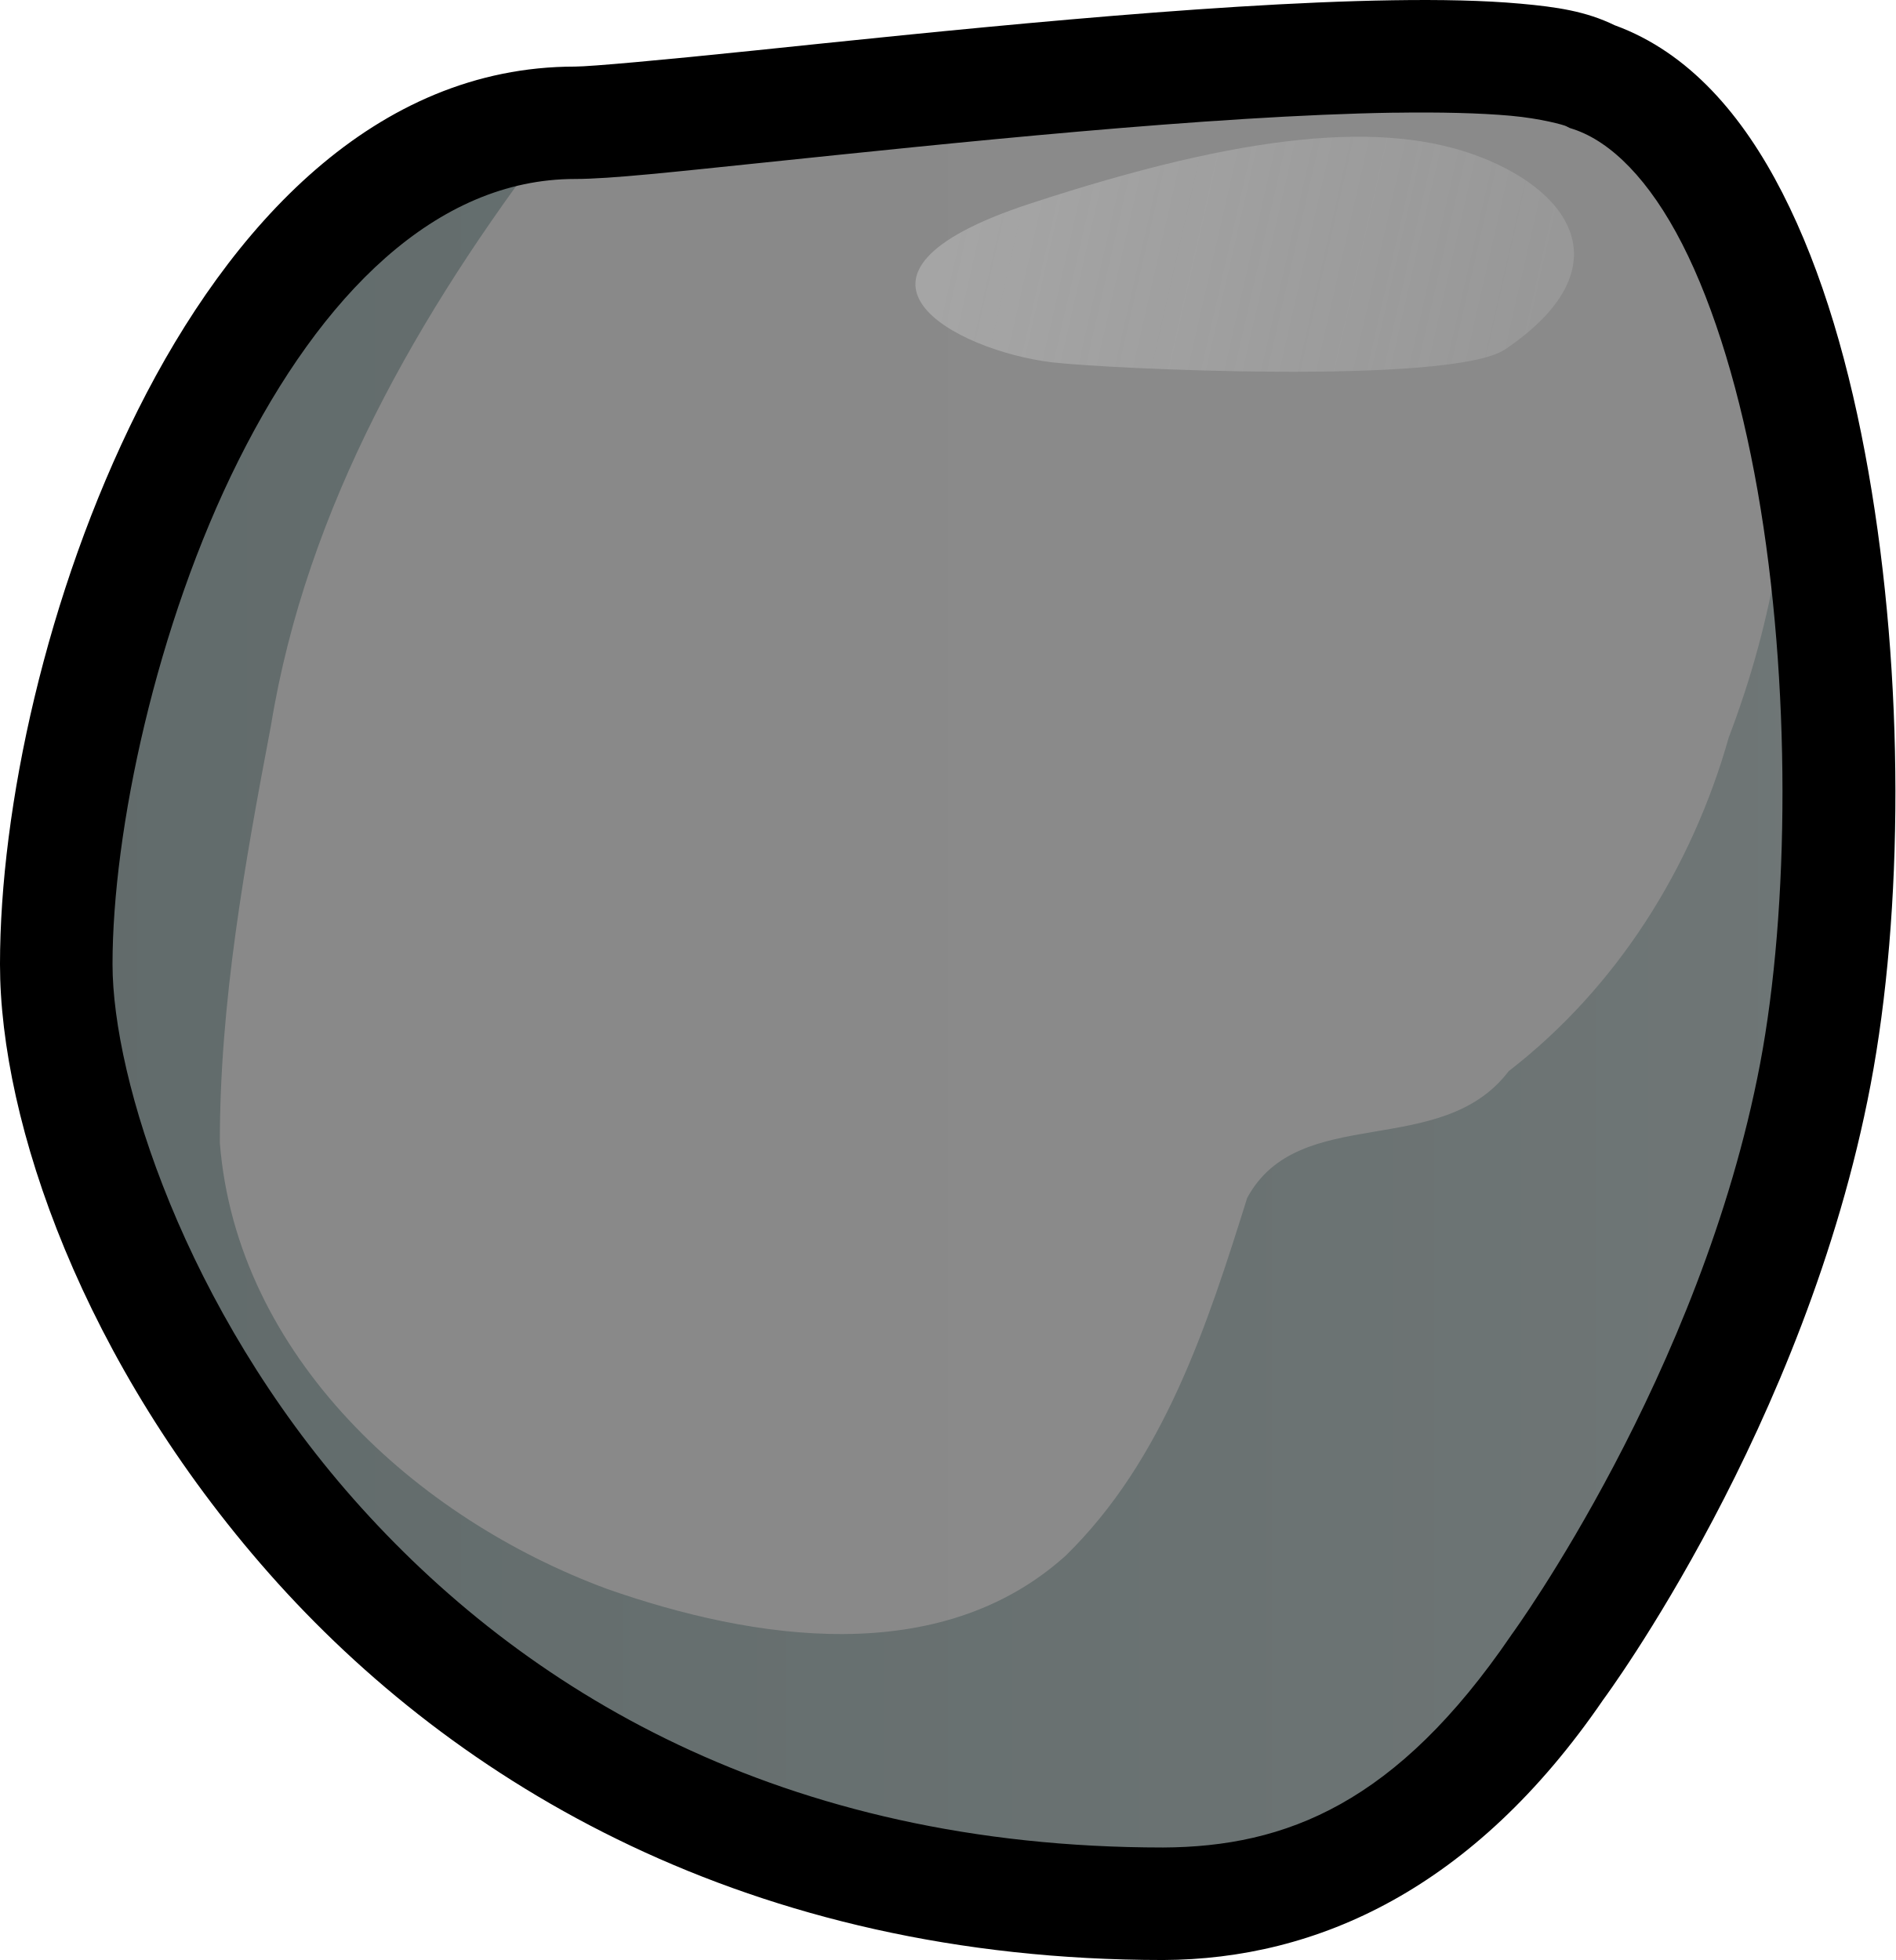
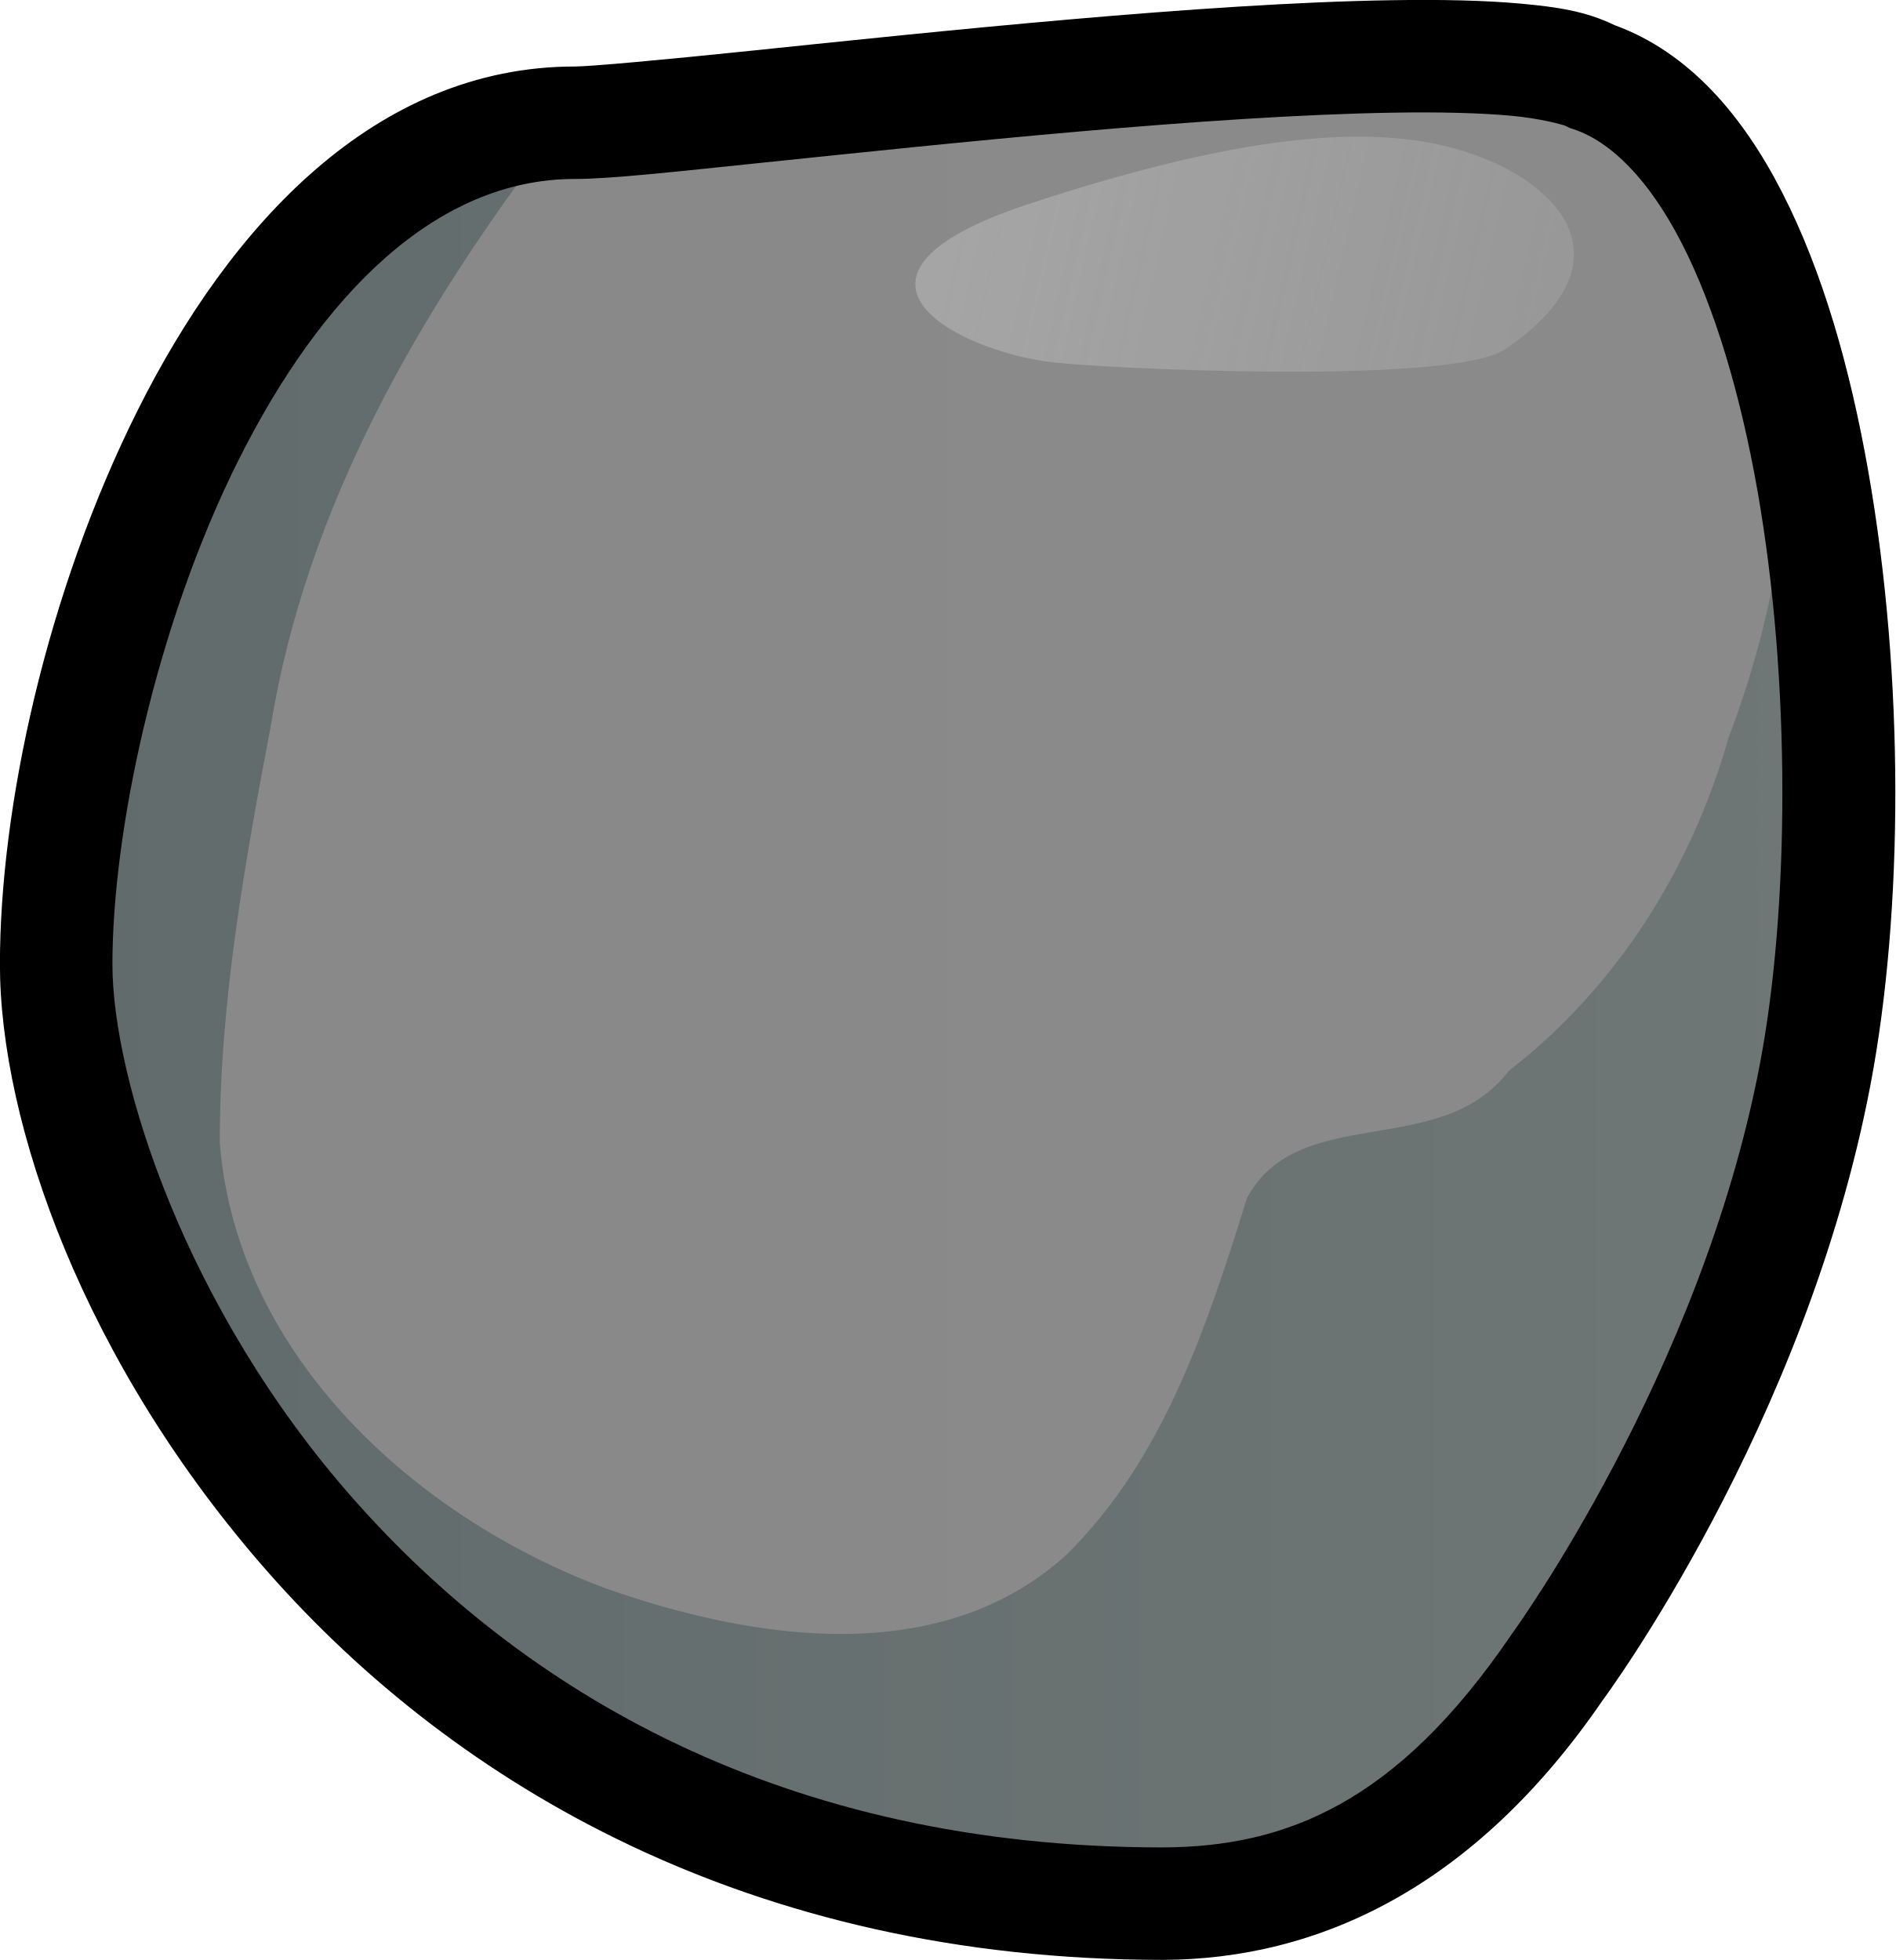
- <svg xmlns="http://www.w3.org/2000/svg" xmlns:xlink="http://www.w3.org/1999/xlink" width="19.341mm" height="20.003mm" viewBox="0 0 19.341 20.003" version="1.1" id="svg5" xml:space="preserve">
-   <defs id="defs2">
-     <linearGradient x1="204.989" y1="178.645" x2="275.011" y2="178.645" gradientUnits="userSpaceOnUse" id="color-2">
-       <stop offset="0" stop-color="#666666" id="stop3" style="stop-color:#353a3a;stop-opacity:1;" />
-       <stop offset="1" stop-color="#666666" id="stop4" style="stop-color:#4a4f4f;stop-opacity:1;" />
+ <svg xmlns="http://www.w3.org/2000/svg" xmlns:xlink="http://www.w3.org/1999/xlink" width="73.101" height="75.601" viewBox="0 0 19.341 20.003" xml:space="preserve">
+   <defs>
+     <linearGradient x1="204.989" y1="178.645" x2="275.011" y2="178.645" gradientUnits="userSpaceOnUse" id="c">
+       <stop offset="0" stop-color="#666" style="stop-color:#353a3a;stop-opacity:1" />
+       <stop offset="1" stop-color="#666" style="stop-color:#4a4f4f;stop-opacity:1" />
    </linearGradient>
-     <linearGradient x1="240.266" y1="148.08" x2="262.532" y2="153.164" gradientUnits="userSpaceOnUse" id="color-3">
-       <stop offset="0" stop-color="#e6e6e6" id="stop5" style="stop-color:#e6e6e6;stop-opacity:0.295;" />
-       <stop offset="1" stop-color="#e6e6e6" stop-opacity="0" id="stop6" style="stop-color:#e6e6e6;stop-opacity:0.154;" />
+     <linearGradient x1="240.266" y1="148.08" x2="262.532" y2="153.164" gradientUnits="userSpaceOnUse" id="e">
+       <stop offset="0" stop-color="#e6e6e6" style="stop-color:#e6e6e6;stop-opacity:.295" />
+       <stop offset="1" stop-color="#e6e6e6" stop-opacity="0" style="stop-color:#e6e6e6;stop-opacity:.154" />
    </linearGradient>
-     <linearGradient x1="204.989" y1="178.645" x2="275.011" y2="178.645" gradientUnits="userSpaceOnUse" id="linearGradient33">
-       <stop offset="0" stop-color="#666666" id="stop30" style="stop-color:#616b6b;stop-opacity:1;" />
-       <stop offset="1" stop-color="#666666" id="stop31" style="stop-color:#6f7676;stop-opacity:1;" />
+     <linearGradient x1="204.989" y1="178.645" x2="275.011" y2="178.645" gradientUnits="userSpaceOnUse" id="d">
+       <stop offset="0" stop-color="#666" style="stop-color:#616b6b;stop-opacity:1" />
+       <stop offset="1" stop-color="#666" style="stop-color:#6f7676;stop-opacity:1" />
    </linearGradient>
-     <linearGradient x1="246.261" y1="140.441" x2="246.261" y2="210.475" gradientUnits="userSpaceOnUse" id="color-1">
-       <stop offset="0" stop-color="#3e3e3e" id="stop1" />
-       <stop offset="1" stop-color="#1a1a1a" id="stop2" />
+     <linearGradient id="a">
+       <stop style="stop-color:#898989;stop-opacity:1" offset="0" />
+       <stop style="stop-color:#8a8a8a;stop-opacity:1" offset="1" />
    </linearGradient>
-     <linearGradient x1="251.67" y1="144.206" x2="251.67" y2="153.439" gradientUnits="userSpaceOnUse" id="color-4">
-       <stop offset="0" stop-color="#e6e6e6" id="stop7" style="stop-color:#e6e6e6;stop-opacity:0;" />
-       <stop offset="1" stop-color="#e6e6e6" stop-opacity="0" id="stop8" style="stop-color:#e6e6e6;stop-opacity:0;" />
-     </linearGradient>
-     <linearGradient id="linearGradient18">
-       <stop style="stop-color:#898989;stop-opacity:1;" offset="0" id="stop18" />
-       <stop style="stop-color:#8a8a8a;stop-opacity:1;" offset="1" id="stop19" />
-     </linearGradient>
-     <linearGradient xlink:href="#linearGradient18" id="linearGradient19" x1="204.989" y1="177.333" x2="275.011" y2="177.333" gradientUnits="userSpaceOnUse" />
+     <linearGradient xlink:href="#a" id="b" x1="204.989" y1="177.333" x2="275.011" y2="177.333" gradientUnits="userSpaceOnUse" />
  </defs>
-   <g id="layer1" transform="matrix(0.7714286,0,0,0.7714286,-18.2364,-14.46323)">
-     <g stroke="none" stroke-width="0" stroke-miterlimit="10" id="g15" style="stroke:#2a2a2a;stroke-opacity:1" transform="matrix(0.3367579,0,0,0.3367579,-44.64775,-28.00483)">
-       <path style="baseline-shift:baseline;display:inline;overflow:visible;opacity:1;fill:url(#linearGradient19);stroke:none;stroke-width:4.419;stroke-dasharray:none;stroke-opacity:1;enable-background:accumulate;stop-color:#000000;stop-opacity:1" d="m 248.463,213.623 c -31.234,-0.004 -43.474,-26.176 -43.474,-36.906 0,-11.366 7.035,-33.059 20.376,-33.059 3.996,0 34.971,-4.332 39.92,-1.843 9.047,3.017 11.24,26.366 8.8,39.216 -2.44,12.849 -10.131,23.299 -10.131,23.299 -4.79,7.022 -10.035,9.27 -15.491,9.293 z" id="path10" />
-       <path d="m 248.463,213.623 c -15.426,0.425 -30.947,-7.846 -38.514,-21.425 -4.238,-6.877 -6.099,-15.343 -4.104,-23.267 1.615,-8.307 4.975,-16.8 11.558,-22.405 1.618,-1.429 6.686,-3.714 7.061,-2.283 -5.208,6.833 -9.642,14.505 -11.042,23.096 -1.026,5.403 -2.016,10.898 -2.007,16.403 0.67,8.368 7.717,14.741 15.204,17.511 5.748,2.016 13.075,3.151 18.019,-1.305 3.856,-3.768 5.563,-9.054 7.13,-14.056 2.041,-3.763 7.606,-1.471 10.273,-4.979 4.247,-3.286 7.187,-7.969 8.643,-13.112 1.769,-4.633 2.609,-9.563 2.324,-14.525 3.768,15.043 2.524,31.735 -5.488,45.237 -3.631,8.641 -8.968,15.321 -19.057,15.11 z" fill="url(#color-2)" id="path11" style="fill:url(#linearGradient33);stroke:none;stroke-width:2.2;stroke-dasharray:none;stroke-opacity:1" />
-       <path d="m 243.208,146.844 c 8.567,-2.818 13.979,-3.283 17.7,-1.849 3.721,1.433 5.563,4.468 0.998,7.56 -2.106,1.426 -15.8,0.757 -17.813,0.512 -3.736,-0.454 -9.452,-3.405 -0.885,-6.223 z" fill="url(#color-3)" id="path14" style="fill:url(#color-3);stroke:#2a2a2a;stroke-opacity:1" />
-       <path style="baseline-shift:baseline;display:inline;overflow:visible;opacity:1;vector-effect:none;fill:#000000;fill-opacity:1;stroke:none;stroke-opacity:1;enable-background:accumulate;stop-color:#000000;stop-opacity:1" d="m 257.488,138.844 c -3.759,0.058 -8.256,0.37 -12.713,0.758 -4.457,0.388 -8.872,0.854 -12.412,1.221 -3.54,0.367 -6.398,0.627 -6.998,0.627 -7.868,0 -13.556,6.276 -17.166,13.486 -3.61,7.21 -5.42,15.642 -5.42,21.781 0,6.205 3.26,15.652 10.578,23.938 7.318,8.285 18.871,15.176 35.105,15.178 h 0.004 0.006 c 6.047,-0.026 12.195,-2.793 17.279,-10.225 0.035,-0.048 7.952,-10.724 10.504,-24.164 1.288,-6.785 1.339,-15.972 -0.088,-24.09 -0.713,-4.059 -1.791,-7.843 -3.381,-10.951 -1.55,-3.029 -3.66,-5.512 -6.586,-6.578 -1.125,-0.549 -2.269,-0.718 -3.691,-0.846 -1.451,-0.131 -3.142,-0.164 -5.021,-0.135 z m 0.066,4.418 c 1.783,-0.027 3.353,0.011 4.559,0.119 1.206,0.109 2.089,0.363 2.18,0.408 l 0.141,0.072 0.152,0.049 c 1.476,0.492 2.977,1.984 4.266,4.504 1.289,2.52 2.304,5.943 2.965,9.705 1.322,7.523 1.249,16.435 0.098,22.5 -2.322,12.229 -9.74,22.4 -9.74,22.4 l -0.023,0.031 -0.021,0.033 c -4.488,6.579 -8.814,8.307 -13.666,8.33 -15,-0.002 -25.184,-6.201 -31.795,-13.686 -6.611,-7.485 -9.471,-16.487 -9.471,-21.012 0,-5.227 1.71,-13.325 4.953,-19.803 3.243,-6.478 7.742,-11.047 13.215,-11.047 1.398,0 3.909,-0.281 7.455,-0.648 3.546,-0.368 7.933,-0.831 12.338,-1.215 4.404,-0.384 8.831,-0.688 12.396,-0.742 z" id="path5" />
-     </g>
+   <g stroke-width="0" stroke-miterlimit="10" style="stroke:#2a2a2a;stroke-opacity:1" stroke="none">
+     <path style="baseline-shift:baseline;display:inline;overflow:visible;opacity:1;fill:url(#b);stroke:none;stroke-width:4.419;stroke-dasharray:none;stroke-opacity:1;enable-background:accumulate;stop-color:#000;stop-opacity:1" d="M248.463 213.623c-31.234-.004-43.474-26.177-43.474-36.906 0-11.366 7.035-33.059 20.376-33.059 3.996 0 34.97-4.332 39.92-1.843 9.046 3.017 11.24 26.366 8.8 39.216-2.44 12.85-10.131 23.299-10.131 23.299-4.79 7.021-10.035 9.27-15.491 9.293z" transform="matrix(.25978 0 0 .25978 -52.679 -36.067)" />
+     <path d="M248.463 213.623c-15.426.424-30.947-7.846-38.514-21.425-4.238-6.877-6.099-15.343-4.103-23.267 1.615-8.307 4.975-16.8 11.558-22.405 1.618-1.429 6.686-3.713 7.06-2.282-5.208 6.833-9.642 14.505-11.042 23.095-1.026 5.404-2.015 10.898-2.006 16.404.67 8.367 7.717 14.741 15.204 17.51 5.748 2.016 13.075 3.15 18.018-1.305 3.856-3.768 5.564-9.053 7.13-14.056 2.042-3.763 7.607-1.47 10.273-4.98 4.248-3.286 7.187-7.969 8.643-13.112 1.77-4.633 2.609-9.562 2.324-14.525 3.768 15.043 2.523 31.735-5.488 45.238-3.63 8.64-8.968 15.32-19.057 15.11z" fill="url(#c)" style="fill:url(#d);stroke:none;stroke-width:2.2;stroke-dasharray:none;stroke-opacity:1" transform="matrix(.25978 0 0 .25978 -52.679 -36.067)" />
+     <path d="M243.208 146.844c8.568-2.818 13.98-3.282 17.7-1.85 3.722 1.434 5.564 4.469.998 7.561-2.105 1.426-15.8.757-17.813.512-3.736-.453-9.452-3.404-.885-6.223z" fill="url(#e)" style="fill:url(#e);stroke:#2a2a2a;stroke-opacity:1" transform="matrix(.25978 0 0 .25978 -52.679 -36.067)" />
+     <path style="baseline-shift:baseline;display:inline;overflow:visible;opacity:1;vector-effect:none;fill:#000;fill-opacity:1;stroke:none;stroke-opacity:1;enable-background:accumulate;stop-color:#000;stop-opacity:1" d="M257.488 138.844c-3.758.057-8.255.37-12.713.758-4.457.388-8.872.853-12.412 1.22-3.54.367-6.398.627-6.998.627-7.868 0-13.556 6.277-17.166 13.487-3.61 7.21-5.42 15.642-5.42 21.78 0 6.206 3.26 15.653 10.578 23.938 7.318 8.285 18.872 15.176 35.106 15.178h.01c6.047-.026 12.195-2.793 17.28-10.225.035-.047 7.951-10.724 10.503-24.164 1.288-6.784 1.339-15.972-.088-24.09-.713-4.058-1.79-7.842-3.38-10.95-1.55-3.03-3.66-5.512-6.587-6.579-1.124-.548-2.27-.717-3.691-.845-1.451-.131-3.142-.164-5.021-.135zm.067 4.418c1.783-.028 3.353.01 4.558.119 1.206.109 2.09.363 2.18.408l.14.072.153.05c1.476.491 2.977 1.983 4.266 4.503 1.289 2.52 2.303 5.943 2.964 9.705 1.322 7.524 1.25 16.436.098 22.5-2.322 12.23-9.74 22.4-9.74 22.4l-.024.032-.021.033c-4.488 6.579-8.814 8.307-13.666 8.33-15-.002-25.184-6.2-31.795-13.686-6.61-7.484-9.47-16.487-9.47-21.011 0-5.228 1.71-13.325 4.952-19.803 3.243-6.478 7.742-11.047 13.215-11.047 1.398 0 3.909-.28 7.455-.648 3.547-.368 7.934-.831 12.338-1.215 4.405-.384 8.83-.688 12.397-.742z" transform="matrix(.25978 0 0 .25978 -52.679 -36.067)" />
  </g>
</svg>
